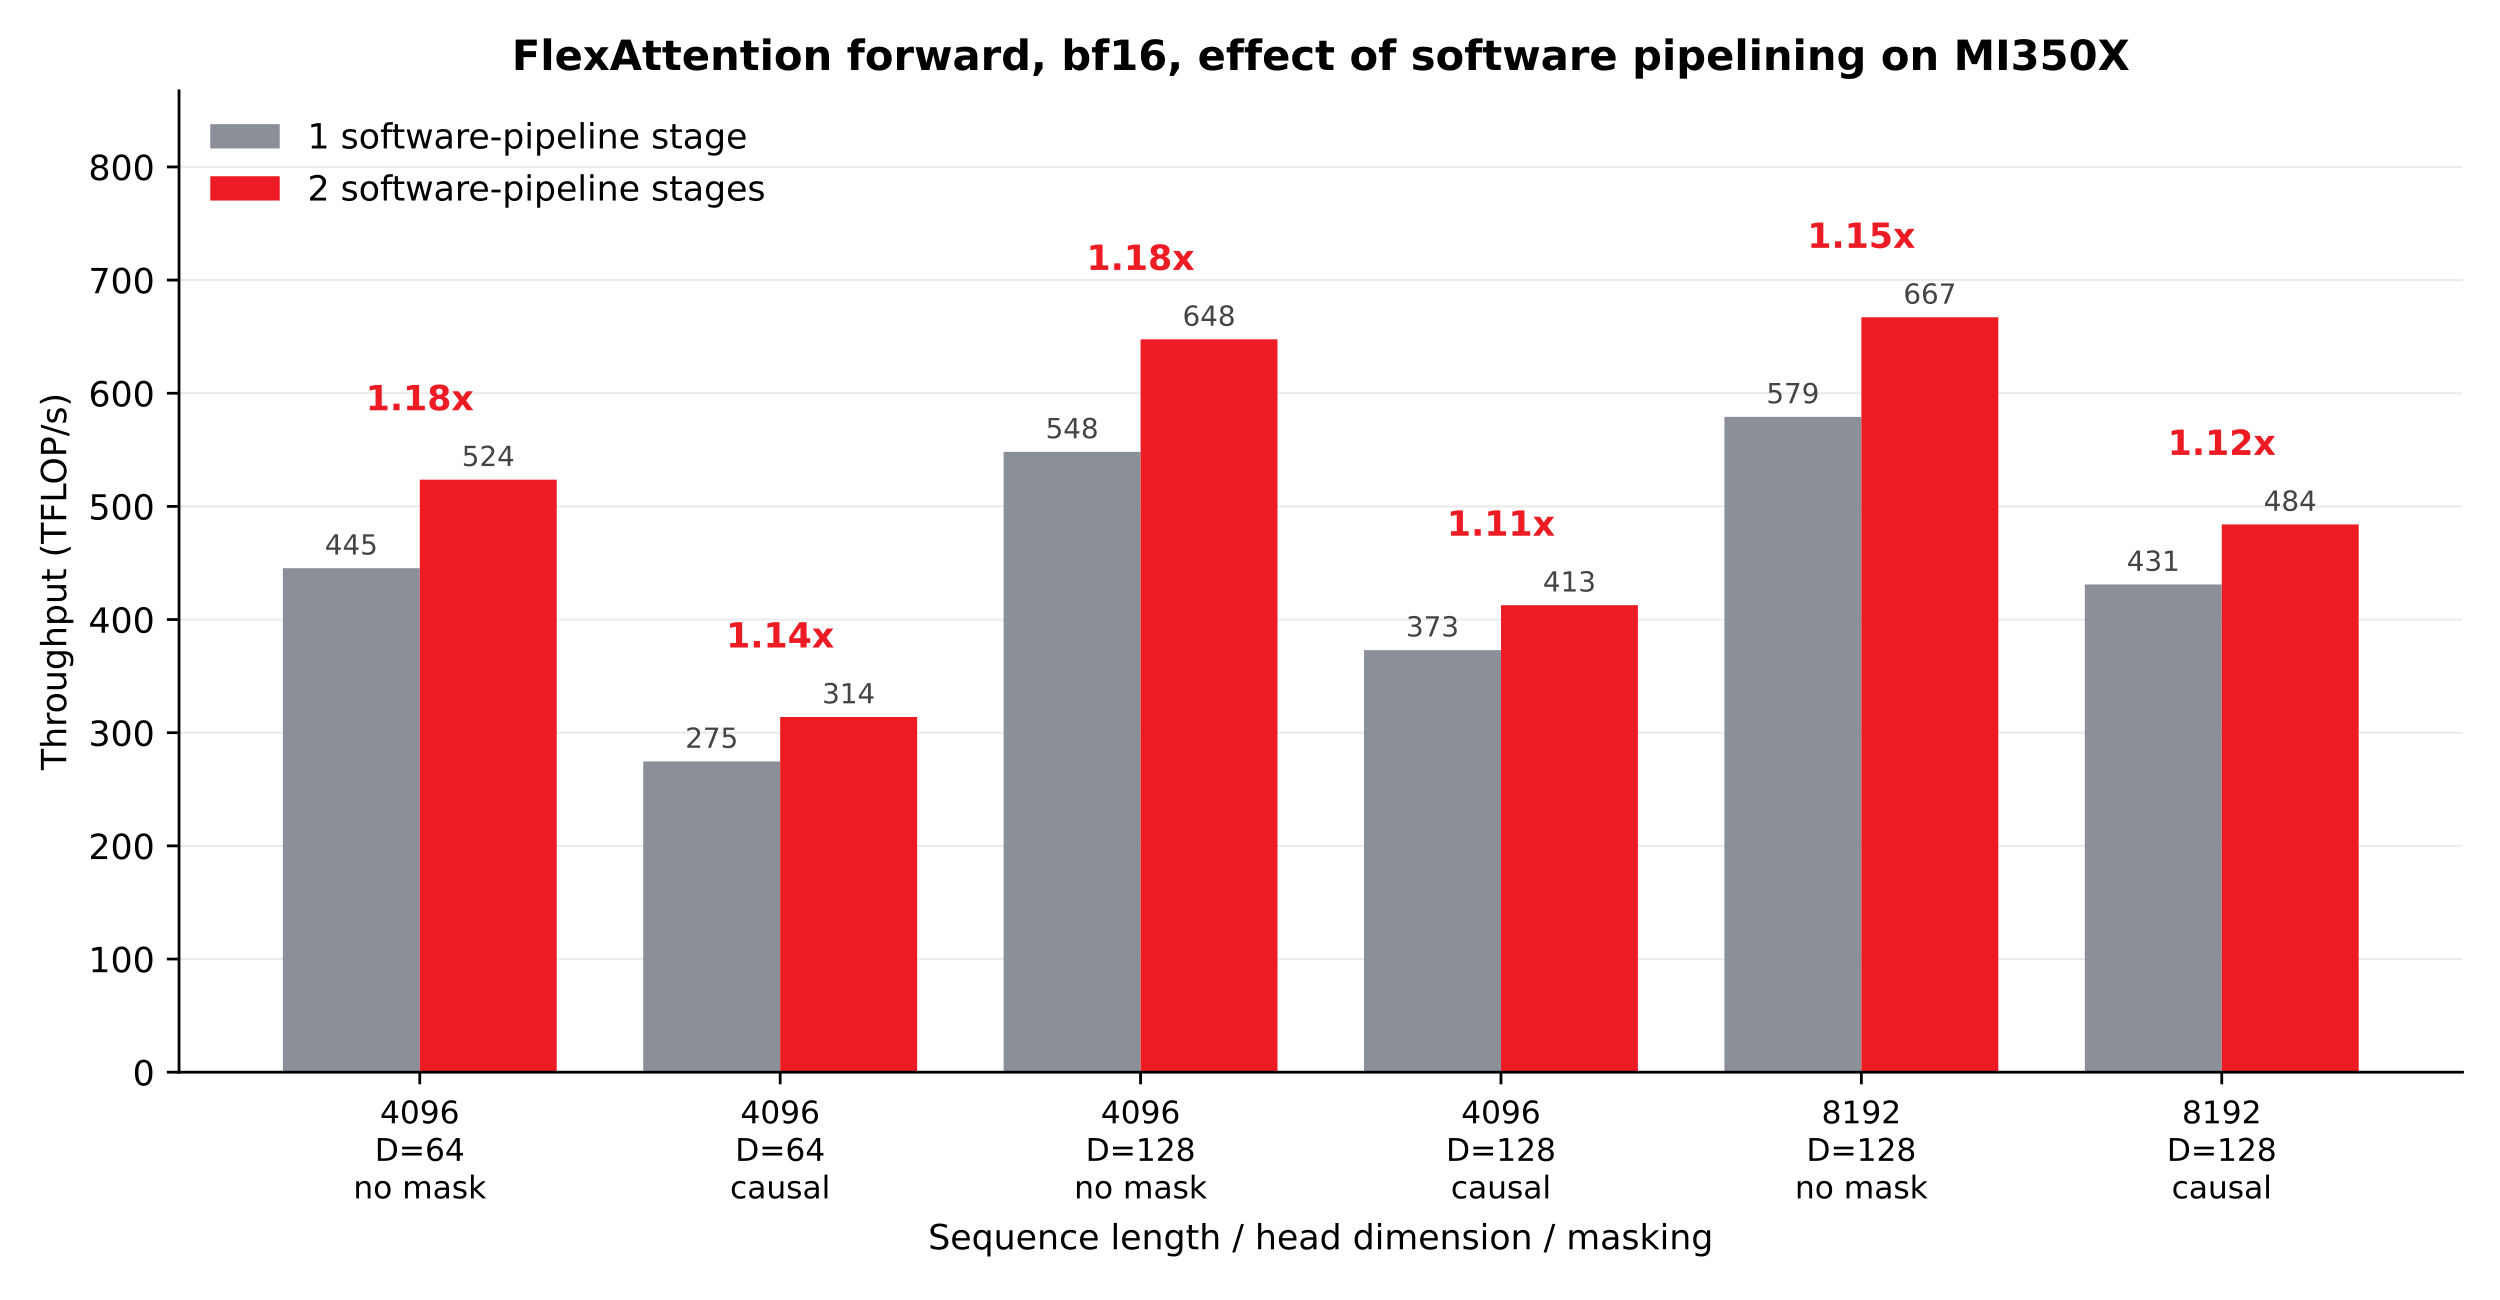
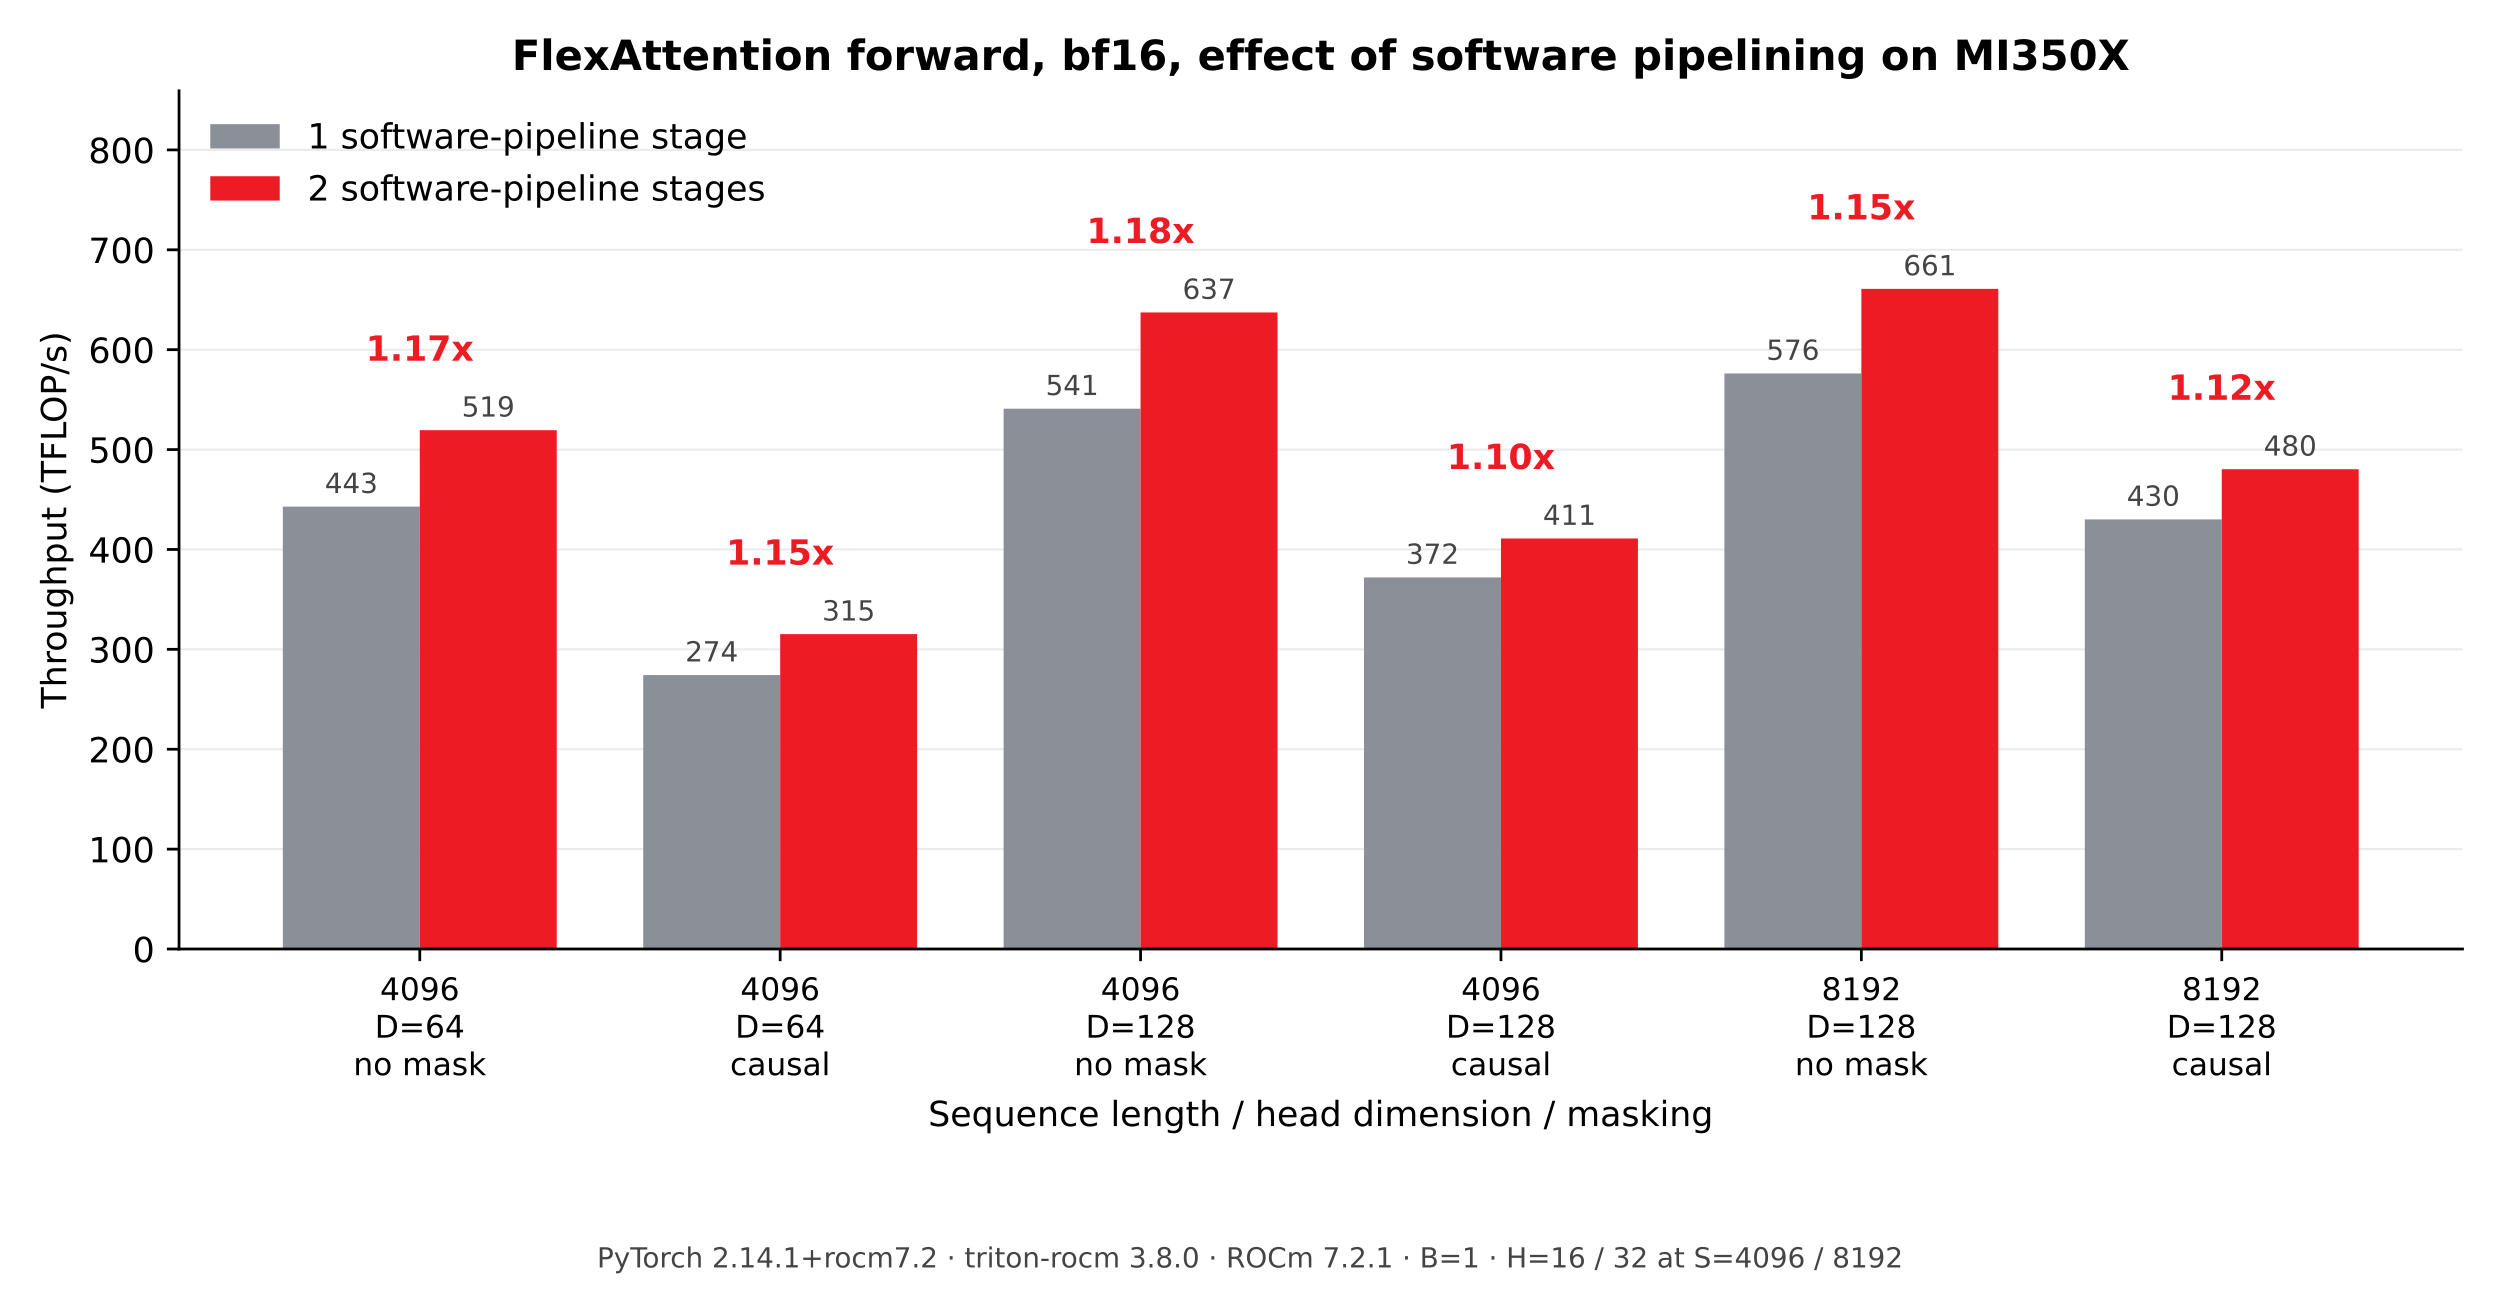
<svg xmlns="http://www.w3.org/2000/svg" xmlns:xlink="http://www.w3.org/1999/xlink" width="720pt" height="374.4pt" viewBox="0 0 720 374.4" version="1.1">
  <defs>
    <style type="text/css">*{stroke-linejoin: round; stroke-linecap: butt}</style>
  </defs>
  <g id="figure_1">
    <g id="patch_1">
      <path d="M 0 374.4  L 720 374.4  L 720 0  L 0 0  z " style="fill: #ffffff" />
    </g>
    <g id="axes_1">
      <g id="patch_2">
-         <path d="M 51.562 308.79  L 709.2 308.79  L 709.2 26.16  L 51.562 26.16  z " style="fill: #ffffff" />
+         <path d="M 51.562 273.312  L 709.2 273.312  L 709.2 26.16  L 51.562 26.16  z " style="fill: #ffffff" />
      </g>
      <g id="matplotlib.axis_1">
        <g id="xtick_1">
          <g id="line2d_1">
            <defs>
-               <path id="mfd0871ed3a" d="M 0 0  L 0 3.5  " style="stroke: #000000; stroke-width: 0.8" />
+               <path id="m8038d7f156" d="M 0 0  L 0 3.5  " style="stroke: #000000; stroke-width: 0.8" />
            </defs>
            <g>
-               <use xlink:href="#mfd0871ed3a" x="120.897" y="308.79" style="stroke: #000000; stroke-width: 0.8" />
+               <use xlink:href="#m8038d7f156" x="120.897" y="273.312" style="stroke: #000000; stroke-width: 0.8" />
            </g>
          </g>
          <g id="text_1">
-             <text style="font-size: 9px; font-family: 'DejaVu Sans', 'Bitstream Vera Sans', 'Computer Modern Sans Serif', 'Lucida Grande', 'Verdana', 'Geneva', 'Lucid', 'Arial', 'Helvetica', 'Avant Garde', sans-serif" transform="translate(109.4441 323.529)">4096</text>
-             <text style="font-size: 9px; font-family: 'DejaVu Sans', 'Bitstream Vera Sans', 'Computer Modern Sans Serif', 'Lucida Grande', 'Verdana', 'Geneva', 'Lucid', 'Arial', 'Helvetica', 'Avant Garde', sans-serif" transform="translate(107.9345 334.3308)">D=64</text>
-             <text style="font-size: 9px; font-family: 'DejaVu Sans', 'Bitstream Vera Sans', 'Computer Modern Sans Serif', 'Lucida Grande', 'Verdana', 'Geneva', 'Lucid', 'Arial', 'Helvetica', 'Avant Garde', sans-serif" transform="translate(101.7702 345.1333)">no mask</text>
+             <text style="font-size: 9px; font-family: 'DejaVu Sans', 'Bitstream Vera Sans', 'Computer Modern Sans Serif', 'Lucida Grande', 'Verdana', 'Geneva', 'Lucid', 'Arial', 'Helvetica', 'Avant Garde', sans-serif" transform="translate(109.4441 288.0508)">4096</text>
+             <text style="font-size: 9px; font-family: 'DejaVu Sans', 'Bitstream Vera Sans', 'Computer Modern Sans Serif', 'Lucida Grande', 'Verdana', 'Geneva', 'Lucid', 'Arial', 'Helvetica', 'Avant Garde', sans-serif" transform="translate(107.9345 298.8525)">D=64</text>
+             <text style="font-size: 9px; font-family: 'DejaVu Sans', 'Bitstream Vera Sans', 'Computer Modern Sans Serif', 'Lucida Grande', 'Verdana', 'Geneva', 'Lucid', 'Arial', 'Helvetica', 'Avant Garde', sans-serif" transform="translate(101.7702 309.655)">no mask</text>
          </g>
        </g>
        <g id="xtick_2">
          <g id="line2d_2">
            <g>
-               <use xlink:href="#mfd0871ed3a" x="224.69" y="308.79" style="stroke: #000000; stroke-width: 0.8" />
+               <use xlink:href="#m8038d7f156" x="224.69" y="273.312" style="stroke: #000000; stroke-width: 0.8" />
            </g>
          </g>
          <g id="text_2">
-             <text style="font-size: 9px; font-family: 'DejaVu Sans', 'Bitstream Vera Sans', 'Computer Modern Sans Serif', 'Lucida Grande', 'Verdana', 'Geneva', 'Lucid', 'Arial', 'Helvetica', 'Avant Garde', sans-serif" transform="translate(213.2379 323.529)">4096</text>
-             <text style="font-size: 9px; font-family: 'DejaVu Sans', 'Bitstream Vera Sans', 'Computer Modern Sans Serif', 'Lucida Grande', 'Verdana', 'Geneva', 'Lucid', 'Arial', 'Helvetica', 'Avant Garde', sans-serif" transform="translate(211.7283 334.3308)">D=64</text>
-             <text style="font-size: 9px; font-family: 'DejaVu Sans', 'Bitstream Vera Sans', 'Computer Modern Sans Serif', 'Lucida Grande', 'Verdana', 'Geneva', 'Lucid', 'Arial', 'Helvetica', 'Avant Garde', sans-serif" transform="translate(210.2546 345.1333)">causal</text>
+             <text style="font-size: 9px; font-family: 'DejaVu Sans', 'Bitstream Vera Sans', 'Computer Modern Sans Serif', 'Lucida Grande', 'Verdana', 'Geneva', 'Lucid', 'Arial', 'Helvetica', 'Avant Garde', sans-serif" transform="translate(213.2379 288.0508)">4096</text>
+             <text style="font-size: 9px; font-family: 'DejaVu Sans', 'Bitstream Vera Sans', 'Computer Modern Sans Serif', 'Lucida Grande', 'Verdana', 'Geneva', 'Lucid', 'Arial', 'Helvetica', 'Avant Garde', sans-serif" transform="translate(211.7283 298.8525)">D=64</text>
+             <text style="font-size: 9px; font-family: 'DejaVu Sans', 'Bitstream Vera Sans', 'Computer Modern Sans Serif', 'Lucida Grande', 'Verdana', 'Geneva', 'Lucid', 'Arial', 'Helvetica', 'Avant Garde', sans-serif" transform="translate(210.2546 309.655)">causal</text>
          </g>
        </g>
        <g id="xtick_3">
          <g id="line2d_3">
            <g>
-               <use xlink:href="#mfd0871ed3a" x="328.484" y="308.79" style="stroke: #000000; stroke-width: 0.8" />
+               <use xlink:href="#m8038d7f156" x="328.484" y="273.312" style="stroke: #000000; stroke-width: 0.8" />
            </g>
          </g>
          <g id="text_3">
-             <text style="font-size: 9px; font-family: 'DejaVu Sans', 'Bitstream Vera Sans', 'Computer Modern Sans Serif', 'Lucida Grande', 'Verdana', 'Geneva', 'Lucid', 'Arial', 'Helvetica', 'Avant Garde', sans-serif" transform="translate(317.0318 323.529)">4096</text>
-             <text style="font-size: 9px; font-family: 'DejaVu Sans', 'Bitstream Vera Sans', 'Computer Modern Sans Serif', 'Lucida Grande', 'Verdana', 'Geneva', 'Lucid', 'Arial', 'Helvetica', 'Avant Garde', sans-serif" transform="translate(312.659 334.3308)">D=128</text>
-             <text style="font-size: 9px; font-family: 'DejaVu Sans', 'Bitstream Vera Sans', 'Computer Modern Sans Serif', 'Lucida Grande', 'Verdana', 'Geneva', 'Lucid', 'Arial', 'Helvetica', 'Avant Garde', sans-serif" transform="translate(309.3579 345.1333)">no mask</text>
+             <text style="font-size: 9px; font-family: 'DejaVu Sans', 'Bitstream Vera Sans', 'Computer Modern Sans Serif', 'Lucida Grande', 'Verdana', 'Geneva', 'Lucid', 'Arial', 'Helvetica', 'Avant Garde', sans-serif" transform="translate(317.0318 288.0508)">4096</text>
+             <text style="font-size: 9px; font-family: 'DejaVu Sans', 'Bitstream Vera Sans', 'Computer Modern Sans Serif', 'Lucida Grande', 'Verdana', 'Geneva', 'Lucid', 'Arial', 'Helvetica', 'Avant Garde', sans-serif" transform="translate(312.659 298.8525)">D=128</text>
+             <text style="font-size: 9px; font-family: 'DejaVu Sans', 'Bitstream Vera Sans', 'Computer Modern Sans Serif', 'Lucida Grande', 'Verdana', 'Geneva', 'Lucid', 'Arial', 'Helvetica', 'Avant Garde', sans-serif" transform="translate(309.3579 309.655)">no mask</text>
          </g>
        </g>
        <g id="xtick_4">
          <g id="line2d_4">
            <g>
-               <use xlink:href="#mfd0871ed3a" x="432.278" y="308.79" style="stroke: #000000; stroke-width: 0.8" />
+               <use xlink:href="#m8038d7f156" x="432.278" y="273.312" style="stroke: #000000; stroke-width: 0.8" />
            </g>
          </g>
          <g id="text_4">
-             <text style="font-size: 9px; font-family: 'DejaVu Sans', 'Bitstream Vera Sans', 'Computer Modern Sans Serif', 'Lucida Grande', 'Verdana', 'Geneva', 'Lucid', 'Arial', 'Helvetica', 'Avant Garde', sans-serif" transform="translate(420.8256 323.529)">4096</text>
-             <text style="font-size: 9px; font-family: 'DejaVu Sans', 'Bitstream Vera Sans', 'Computer Modern Sans Serif', 'Lucida Grande', 'Verdana', 'Geneva', 'Lucid', 'Arial', 'Helvetica', 'Avant Garde', sans-serif" transform="translate(416.4528 334.3308)">D=128</text>
-             <text style="font-size: 9px; font-family: 'DejaVu Sans', 'Bitstream Vera Sans', 'Computer Modern Sans Serif', 'Lucida Grande', 'Verdana', 'Geneva', 'Lucid', 'Arial', 'Helvetica', 'Avant Garde', sans-serif" transform="translate(417.8422 345.1333)">causal</text>
+             <text style="font-size: 9px; font-family: 'DejaVu Sans', 'Bitstream Vera Sans', 'Computer Modern Sans Serif', 'Lucida Grande', 'Verdana', 'Geneva', 'Lucid', 'Arial', 'Helvetica', 'Avant Garde', sans-serif" transform="translate(420.8256 288.0508)">4096</text>
+             <text style="font-size: 9px; font-family: 'DejaVu Sans', 'Bitstream Vera Sans', 'Computer Modern Sans Serif', 'Lucida Grande', 'Verdana', 'Geneva', 'Lucid', 'Arial', 'Helvetica', 'Avant Garde', sans-serif" transform="translate(416.4528 298.8525)">D=128</text>
+             <text style="font-size: 9px; font-family: 'DejaVu Sans', 'Bitstream Vera Sans', 'Computer Modern Sans Serif', 'Lucida Grande', 'Verdana', 'Geneva', 'Lucid', 'Arial', 'Helvetica', 'Avant Garde', sans-serif" transform="translate(417.8422 309.655)">causal</text>
          </g>
        </g>
        <g id="xtick_5">
          <g id="line2d_5">
            <g>
-               <use xlink:href="#mfd0871ed3a" x="536.072" y="308.79" style="stroke: #000000; stroke-width: 0.8" />
+               <use xlink:href="#m8038d7f156" x="536.072" y="273.312" style="stroke: #000000; stroke-width: 0.8" />
            </g>
          </g>
          <g id="text_5">
-             <text style="font-size: 9px; font-family: 'DejaVu Sans', 'Bitstream Vera Sans', 'Computer Modern Sans Serif', 'Lucida Grande', 'Verdana', 'Geneva', 'Lucid', 'Arial', 'Helvetica', 'Avant Garde', sans-serif" transform="translate(524.6194 323.529)">8192</text>
-             <text style="font-size: 9px; font-family: 'DejaVu Sans', 'Bitstream Vera Sans', 'Computer Modern Sans Serif', 'Lucida Grande', 'Verdana', 'Geneva', 'Lucid', 'Arial', 'Helvetica', 'Avant Garde', sans-serif" transform="translate(520.2467 334.3308)">D=128</text>
-             <text style="font-size: 9px; font-family: 'DejaVu Sans', 'Bitstream Vera Sans', 'Computer Modern Sans Serif', 'Lucida Grande', 'Verdana', 'Geneva', 'Lucid', 'Arial', 'Helvetica', 'Avant Garde', sans-serif" transform="translate(516.9455 345.1333)">no mask</text>
+             <text style="font-size: 9px; font-family: 'DejaVu Sans', 'Bitstream Vera Sans', 'Computer Modern Sans Serif', 'Lucida Grande', 'Verdana', 'Geneva', 'Lucid', 'Arial', 'Helvetica', 'Avant Garde', sans-serif" transform="translate(524.6194 288.0508)">8192</text>
+             <text style="font-size: 9px; font-family: 'DejaVu Sans', 'Bitstream Vera Sans', 'Computer Modern Sans Serif', 'Lucida Grande', 'Verdana', 'Geneva', 'Lucid', 'Arial', 'Helvetica', 'Avant Garde', sans-serif" transform="translate(520.2467 298.8525)">D=128</text>
+             <text style="font-size: 9px; font-family: 'DejaVu Sans', 'Bitstream Vera Sans', 'Computer Modern Sans Serif', 'Lucida Grande', 'Verdana', 'Geneva', 'Lucid', 'Arial', 'Helvetica', 'Avant Garde', sans-serif" transform="translate(516.9455 309.655)">no mask</text>
          </g>
        </g>
        <g id="xtick_6">
          <g id="line2d_6">
            <g>
-               <use xlink:href="#mfd0871ed3a" x="639.866" y="308.79" style="stroke: #000000; stroke-width: 0.8" />
+               <use xlink:href="#m8038d7f156" x="639.866" y="273.312" style="stroke: #000000; stroke-width: 0.8" />
            </g>
          </g>
          <g id="text_6">
-             <text style="font-size: 9px; font-family: 'DejaVu Sans', 'Bitstream Vera Sans', 'Computer Modern Sans Serif', 'Lucida Grande', 'Verdana', 'Geneva', 'Lucid', 'Arial', 'Helvetica', 'Avant Garde', sans-serif" transform="translate(628.4132 323.529)">8192</text>
-             <text style="font-size: 9px; font-family: 'DejaVu Sans', 'Bitstream Vera Sans', 'Computer Modern Sans Serif', 'Lucida Grande', 'Verdana', 'Geneva', 'Lucid', 'Arial', 'Helvetica', 'Avant Garde', sans-serif" transform="translate(624.0405 334.3308)">D=128</text>
-             <text style="font-size: 9px; font-family: 'DejaVu Sans', 'Bitstream Vera Sans', 'Computer Modern Sans Serif', 'Lucida Grande', 'Verdana', 'Geneva', 'Lucid', 'Arial', 'Helvetica', 'Avant Garde', sans-serif" transform="translate(625.4299 345.1333)">causal</text>
+             <text style="font-size: 9px; font-family: 'DejaVu Sans', 'Bitstream Vera Sans', 'Computer Modern Sans Serif', 'Lucida Grande', 'Verdana', 'Geneva', 'Lucid', 'Arial', 'Helvetica', 'Avant Garde', sans-serif" transform="translate(628.4132 288.0508)">8192</text>
+             <text style="font-size: 9px; font-family: 'DejaVu Sans', 'Bitstream Vera Sans', 'Computer Modern Sans Serif', 'Lucida Grande', 'Verdana', 'Geneva', 'Lucid', 'Arial', 'Helvetica', 'Avant Garde', sans-serif" transform="translate(624.0405 298.8525)">D=128</text>
+             <text style="font-size: 9px; font-family: 'DejaVu Sans', 'Bitstream Vera Sans', 'Computer Modern Sans Serif', 'Lucida Grande', 'Verdana', 'Geneva', 'Lucid', 'Arial', 'Helvetica', 'Avant Garde', sans-serif" transform="translate(625.4299 309.655)">causal</text>
          </g>
        </g>
        <g id="text_7">
-           <text style="font-size: 10px; font-family: 'DejaVu Sans', 'Bitstream Vera Sans', 'Computer Modern Sans Serif', 'Lucida Grande', 'Verdana', 'Geneva', 'Lucid', 'Arial', 'Helvetica', 'Avant Garde', sans-serif; text-anchor: middle" x="380.381" y="359.795" transform="rotate(-0 380.3812 359.7947)">Sequence length / head dimension / masking</text>
+           <text style="font-size: 10px; font-family: 'DejaVu Sans', 'Bitstream Vera Sans', 'Computer Modern Sans Serif', 'Lucida Grande', 'Verdana', 'Geneva', 'Lucid', 'Arial', 'Helvetica', 'Avant Garde', sans-serif; text-anchor: middle" x="380.381" y="324.316" transform="rotate(-0 380.3812 324.3164)">Sequence length / head dimension / masking</text>
        </g>
      </g>
      <g id="matplotlib.axis_2">
        <g id="ytick_1">
          <g id="line2d_7">
-             <path d="M 51.562 308.79  L 709.2 308.79  " clip-path="url(#p4f12e17801)" style="fill: none; stroke: #b0b0b0; stroke-opacity: 0.25; stroke-width: 0.6; stroke-linecap: square" />
+             <path d="M 51.562 273.312  L 709.2 273.312  " clip-path="url(#p13fa49ce8a)" style="fill: none; stroke: #b0b0b0; stroke-opacity: 0.25; stroke-width: 0.6; stroke-linecap: square" />
          </g>
          <g id="line2d_8">
            <defs>
-               <path id="m36d935ed6a" d="M 0 0  L -3.5 0  " style="stroke: #000000; stroke-width: 0.8" />
+               <path id="me0065cfca0" d="M 0 0  L -3.5 0  " style="stroke: #000000; stroke-width: 0.8" />
            </defs>
            <g>
-               <use xlink:href="#m36d935ed6a" x="51.562" y="308.79" style="stroke: #000000; stroke-width: 0.8" />
+               <use xlink:href="#me0065cfca0" x="51.562" y="273.312" style="stroke: #000000; stroke-width: 0.8" />
            </g>
          </g>
          <g id="text_8">
-             <text style="font-size: 10px; font-family: 'DejaVu Sans', 'Bitstream Vera Sans', 'Computer Modern Sans Serif', 'Lucida Grande', 'Verdana', 'Geneva', 'Lucid', 'Arial', 'Helvetica', 'Avant Garde', sans-serif; text-anchor: end" x="44.562" y="312.589" transform="rotate(-0 44.56234 312.5891)">0</text>
+             <text style="font-size: 10px; font-family: 'DejaVu Sans', 'Bitstream Vera Sans', 'Computer Modern Sans Serif', 'Lucida Grande', 'Verdana', 'Geneva', 'Lucid', 'Arial', 'Helvetica', 'Avant Garde', sans-serif; text-anchor: end" x="44.562" y="277.111" transform="rotate(-0 44.56234 277.1108)">0</text>
          </g>
        </g>
        <g id="ytick_2">
          <g id="line2d_9">
-             <path d="M 51.562 276.2  L 709.2 276.2  " clip-path="url(#p4f12e17801)" style="fill: none; stroke: #b0b0b0; stroke-opacity: 0.25; stroke-width: 0.6; stroke-linecap: square" />
+             <path d="M 51.562 244.545  L 709.2 244.545  " clip-path="url(#p13fa49ce8a)" style="fill: none; stroke: #b0b0b0; stroke-opacity: 0.25; stroke-width: 0.6; stroke-linecap: square" />
          </g>
          <g id="line2d_10">
            <g>
-               <use xlink:href="#m36d935ed6a" x="51.562" y="276.2" style="stroke: #000000; stroke-width: 0.8" />
+               <use xlink:href="#me0065cfca0" x="51.562" y="244.545" style="stroke: #000000; stroke-width: 0.8" />
            </g>
          </g>
          <g id="text_9">
-             <text style="font-size: 10px; font-family: 'DejaVu Sans', 'Bitstream Vera Sans', 'Computer Modern Sans Serif', 'Lucida Grande', 'Verdana', 'Geneva', 'Lucid', 'Arial', 'Helvetica', 'Avant Garde', sans-serif; text-anchor: end" x="44.562" y="279.999" transform="rotate(-0 44.56234 279.9991)">100</text>
+             <text style="font-size: 10px; font-family: 'DejaVu Sans', 'Bitstream Vera Sans', 'Computer Modern Sans Serif', 'Lucida Grande', 'Verdana', 'Geneva', 'Lucid', 'Arial', 'Helvetica', 'Avant Garde', sans-serif; text-anchor: end" x="44.562" y="248.343" transform="rotate(-0 44.56234 248.3435)">100</text>
          </g>
        </g>
        <g id="ytick_3">
          <g id="line2d_11">
-             <path d="M 51.562 243.61  L 709.2 243.61  " clip-path="url(#p4f12e17801)" style="fill: none; stroke: #b0b0b0; stroke-opacity: 0.25; stroke-width: 0.6; stroke-linecap: square" />
+             <path d="M 51.562 215.777  L 709.2 215.777  " clip-path="url(#p13fa49ce8a)" style="fill: none; stroke: #b0b0b0; stroke-opacity: 0.25; stroke-width: 0.6; stroke-linecap: square" />
          </g>
          <g id="line2d_12">
            <g>
-               <use xlink:href="#m36d935ed6a" x="51.562" y="243.61" style="stroke: #000000; stroke-width: 0.8" />
+               <use xlink:href="#me0065cfca0" x="51.562" y="215.777" style="stroke: #000000; stroke-width: 0.8" />
            </g>
          </g>
          <g id="text_10">
-             <text style="font-size: 10px; font-family: 'DejaVu Sans', 'Bitstream Vera Sans', 'Computer Modern Sans Serif', 'Lucida Grande', 'Verdana', 'Geneva', 'Lucid', 'Arial', 'Helvetica', 'Avant Garde', sans-serif; text-anchor: end" x="44.562" y="247.409" transform="rotate(-0 44.56234 247.4091)">200</text>
+             <text style="font-size: 10px; font-family: 'DejaVu Sans', 'Bitstream Vera Sans', 'Computer Modern Sans Serif', 'Lucida Grande', 'Verdana', 'Geneva', 'Lucid', 'Arial', 'Helvetica', 'Avant Garde', sans-serif; text-anchor: end" x="44.562" y="219.576" transform="rotate(-0 44.56234 219.5762)">200</text>
          </g>
        </g>
        <g id="ytick_4">
          <g id="line2d_13">
-             <path d="M 51.562 211.02  L 709.2 211.02  " clip-path="url(#p4f12e17801)" style="fill: none; stroke: #b0b0b0; stroke-opacity: 0.25; stroke-width: 0.6; stroke-linecap: square" />
+             <path d="M 51.562 187.01  L 709.2 187.01  " clip-path="url(#p13fa49ce8a)" style="fill: none; stroke: #b0b0b0; stroke-opacity: 0.25; stroke-width: 0.6; stroke-linecap: square" />
          </g>
          <g id="line2d_14">
            <g>
-               <use xlink:href="#m36d935ed6a" x="51.562" y="211.02" style="stroke: #000000; stroke-width: 0.8" />
+               <use xlink:href="#me0065cfca0" x="51.562" y="187.01" style="stroke: #000000; stroke-width: 0.8" />
            </g>
          </g>
          <g id="text_11">
-             <text style="font-size: 10px; font-family: 'DejaVu Sans', 'Bitstream Vera Sans', 'Computer Modern Sans Serif', 'Lucida Grande', 'Verdana', 'Geneva', 'Lucid', 'Arial', 'Helvetica', 'Avant Garde', sans-serif; text-anchor: end" x="44.562" y="214.819" transform="rotate(-0 44.56234 214.8191)">300</text>
+             <text style="font-size: 10px; font-family: 'DejaVu Sans', 'Bitstream Vera Sans', 'Computer Modern Sans Serif', 'Lucida Grande', 'Verdana', 'Geneva', 'Lucid', 'Arial', 'Helvetica', 'Avant Garde', sans-serif; text-anchor: end" x="44.562" y="190.809" transform="rotate(-0 44.56234 190.8088)">300</text>
          </g>
        </g>
        <g id="ytick_5">
          <g id="line2d_15">
-             <path d="M 51.562 178.43  L 709.2 178.43  " clip-path="url(#p4f12e17801)" style="fill: none; stroke: #b0b0b0; stroke-opacity: 0.25; stroke-width: 0.6; stroke-linecap: square" />
+             <path d="M 51.562 158.243  L 709.2 158.243  " clip-path="url(#p13fa49ce8a)" style="fill: none; stroke: #b0b0b0; stroke-opacity: 0.25; stroke-width: 0.6; stroke-linecap: square" />
          </g>
          <g id="line2d_16">
            <g>
-               <use xlink:href="#m36d935ed6a" x="51.562" y="178.43" style="stroke: #000000; stroke-width: 0.8" />
+               <use xlink:href="#me0065cfca0" x="51.562" y="158.243" style="stroke: #000000; stroke-width: 0.8" />
            </g>
          </g>
          <g id="text_12">
-             <text style="font-size: 10px; font-family: 'DejaVu Sans', 'Bitstream Vera Sans', 'Computer Modern Sans Serif', 'Lucida Grande', 'Verdana', 'Geneva', 'Lucid', 'Arial', 'Helvetica', 'Avant Garde', sans-serif; text-anchor: end" x="44.562" y="182.229" transform="rotate(-0 44.56234 182.2291)">400</text>
+             <text style="font-size: 10px; font-family: 'DejaVu Sans', 'Bitstream Vera Sans', 'Computer Modern Sans Serif', 'Lucida Grande', 'Verdana', 'Geneva', 'Lucid', 'Arial', 'Helvetica', 'Avant Garde', sans-serif; text-anchor: end" x="44.562" y="162.041" transform="rotate(-0 44.56234 162.0415)">400</text>
          </g>
        </g>
        <g id="ytick_6">
          <g id="line2d_17">
-             <path d="M 51.562 145.84  L 709.2 145.84  " clip-path="url(#p4f12e17801)" style="fill: none; stroke: #b0b0b0; stroke-opacity: 0.25; stroke-width: 0.6; stroke-linecap: square" />
+             <path d="M 51.562 129.475  L 709.2 129.475  " clip-path="url(#p13fa49ce8a)" style="fill: none; stroke: #b0b0b0; stroke-opacity: 0.25; stroke-width: 0.6; stroke-linecap: square" />
          </g>
          <g id="line2d_18">
            <g>
-               <use xlink:href="#m36d935ed6a" x="51.562" y="145.84" style="stroke: #000000; stroke-width: 0.8" />
+               <use xlink:href="#me0065cfca0" x="51.562" y="129.475" style="stroke: #000000; stroke-width: 0.8" />
            </g>
          </g>
          <g id="text_13">
-             <text style="font-size: 10px; font-family: 'DejaVu Sans', 'Bitstream Vera Sans', 'Computer Modern Sans Serif', 'Lucida Grande', 'Verdana', 'Geneva', 'Lucid', 'Arial', 'Helvetica', 'Avant Garde', sans-serif; text-anchor: end" x="44.562" y="149.639" transform="rotate(-0 44.56234 149.6391)">500</text>
+             <text style="font-size: 10px; font-family: 'DejaVu Sans', 'Bitstream Vera Sans', 'Computer Modern Sans Serif', 'Lucida Grande', 'Verdana', 'Geneva', 'Lucid', 'Arial', 'Helvetica', 'Avant Garde', sans-serif; text-anchor: end" x="44.562" y="133.274" transform="rotate(-0 44.56234 133.2742)">500</text>
          </g>
        </g>
        <g id="ytick_7">
          <g id="line2d_19">
-             <path d="M 51.562 113.25  L 709.2 113.25  " clip-path="url(#p4f12e17801)" style="fill: none; stroke: #b0b0b0; stroke-opacity: 0.25; stroke-width: 0.6; stroke-linecap: square" />
+             <path d="M 51.562 100.708  L 709.2 100.708  " clip-path="url(#p13fa49ce8a)" style="fill: none; stroke: #b0b0b0; stroke-opacity: 0.25; stroke-width: 0.6; stroke-linecap: square" />
          </g>
          <g id="line2d_20">
            <g>
-               <use xlink:href="#m36d935ed6a" x="51.562" y="113.25" style="stroke: #000000; stroke-width: 0.8" />
+               <use xlink:href="#me0065cfca0" x="51.562" y="100.708" style="stroke: #000000; stroke-width: 0.8" />
            </g>
          </g>
          <g id="text_14">
-             <text style="font-size: 10px; font-family: 'DejaVu Sans', 'Bitstream Vera Sans', 'Computer Modern Sans Serif', 'Lucida Grande', 'Verdana', 'Geneva', 'Lucid', 'Arial', 'Helvetica', 'Avant Garde', sans-serif; text-anchor: end" x="44.562" y="117.049" transform="rotate(-0 44.56234 117.0491)">600</text>
+             <text style="font-size: 10px; font-family: 'DejaVu Sans', 'Bitstream Vera Sans', 'Computer Modern Sans Serif', 'Lucida Grande', 'Verdana', 'Geneva', 'Lucid', 'Arial', 'Helvetica', 'Avant Garde', sans-serif; text-anchor: end" x="44.562" y="104.507" transform="rotate(-0 44.56234 104.5068)">600</text>
          </g>
        </g>
        <g id="ytick_8">
          <g id="line2d_21">
-             <path d="M 51.562 80.66  L 709.2 80.66  " clip-path="url(#p4f12e17801)" style="fill: none; stroke: #b0b0b0; stroke-opacity: 0.25; stroke-width: 0.6; stroke-linecap: square" />
+             <path d="M 51.562 71.941  L 709.2 71.941  " clip-path="url(#p13fa49ce8a)" style="fill: none; stroke: #b0b0b0; stroke-opacity: 0.25; stroke-width: 0.6; stroke-linecap: square" />
          </g>
          <g id="line2d_22">
            <g>
-               <use xlink:href="#m36d935ed6a" x="51.562" y="80.66" style="stroke: #000000; stroke-width: 0.8" />
+               <use xlink:href="#me0065cfca0" x="51.562" y="71.941" style="stroke: #000000; stroke-width: 0.8" />
            </g>
          </g>
          <g id="text_15">
-             <text style="font-size: 10px; font-family: 'DejaVu Sans', 'Bitstream Vera Sans', 'Computer Modern Sans Serif', 'Lucida Grande', 'Verdana', 'Geneva', 'Lucid', 'Arial', 'Helvetica', 'Avant Garde', sans-serif; text-anchor: end" x="44.562" y="84.459" transform="rotate(-0 44.56234 84.45909)">700</text>
+             <text style="font-size: 10px; font-family: 'DejaVu Sans', 'Bitstream Vera Sans', 'Computer Modern Sans Serif', 'Lucida Grande', 'Verdana', 'Geneva', 'Lucid', 'Arial', 'Helvetica', 'Avant Garde', sans-serif; text-anchor: end" x="44.562" y="75.739" transform="rotate(-0 44.56234 75.73949)">700</text>
          </g>
        </g>
        <g id="ytick_9">
          <g id="line2d_23">
-             <path d="M 51.562 48.07  L 709.2 48.07  " clip-path="url(#p4f12e17801)" style="fill: none; stroke: #b0b0b0; stroke-opacity: 0.25; stroke-width: 0.6; stroke-linecap: square" />
+             <path d="M 51.562 43.173  L 709.2 43.173  " clip-path="url(#p13fa49ce8a)" style="fill: none; stroke: #b0b0b0; stroke-opacity: 0.25; stroke-width: 0.6; stroke-linecap: square" />
          </g>
          <g id="line2d_24">
            <g>
-               <use xlink:href="#m36d935ed6a" x="51.562" y="48.07" style="stroke: #000000; stroke-width: 0.8" />
+               <use xlink:href="#me0065cfca0" x="51.562" y="43.173" style="stroke: #000000; stroke-width: 0.8" />
            </g>
          </g>
          <g id="text_16">
-             <text style="font-size: 10px; font-family: 'DejaVu Sans', 'Bitstream Vera Sans', 'Computer Modern Sans Serif', 'Lucida Grande', 'Verdana', 'Geneva', 'Lucid', 'Arial', 'Helvetica', 'Avant Garde', sans-serif; text-anchor: end" x="44.562" y="51.869" transform="rotate(-0 44.56234 51.86909)">800</text>
+             <text style="font-size: 10px; font-family: 'DejaVu Sans', 'Bitstream Vera Sans', 'Computer Modern Sans Serif', 'Lucida Grande', 'Verdana', 'Geneva', 'Lucid', 'Arial', 'Helvetica', 'Avant Garde', sans-serif; text-anchor: end" x="44.562" y="46.972" transform="rotate(-0 44.56234 46.97215)">800</text>
          </g>
        </g>
        <g id="text_17">
-           <text style="font-size: 10px; font-family: 'DejaVu Sans', 'Bitstream Vera Sans', 'Computer Modern Sans Serif', 'Lucida Grande', 'Verdana', 'Geneva', 'Lucid', 'Arial', 'Helvetica', 'Avant Garde', sans-serif; text-anchor: middle" x="19.073" y="167.475" transform="rotate(-90 19.0725 167.4751)">Throughput (TFLOP/s)</text>
+           <text style="font-size: 10px; font-family: 'DejaVu Sans', 'Bitstream Vera Sans', 'Computer Modern Sans Serif', 'Lucida Grande', 'Verdana', 'Geneva', 'Lucid', 'Arial', 'Helvetica', 'Avant Garde', sans-serif; text-anchor: middle" x="19.073" y="149.736" transform="rotate(-90 19.0725 149.736)">Throughput (TFLOP/s)</text>
        </g>
      </g>
      <g id="patch_3">
-         <path d="M 81.455 308.79  L 120.897 308.79  L 120.897 163.634  L 81.455 163.634  z " clip-path="url(#p4f12e17801)" style="fill: #8a8f98" />
+         <path d="M 81.455 273.312  L 120.897 273.312  L 120.897 145.907  L 81.455 145.907  z " clip-path="url(#p13fa49ce8a)" style="fill: #8a8f98" />
      </g>
      <g id="patch_4">
-         <path d="M 185.249 308.79  L 224.69 308.79  L 224.69 219.298  L 185.249 219.298  z " clip-path="url(#p4f12e17801)" style="fill: #8a8f98" />
+         <path d="M 185.249 273.312  L 224.69 273.312  L 224.69 194.422  L 185.249 194.422  z " clip-path="url(#p13fa49ce8a)" style="fill: #8a8f98" />
      </g>
      <g id="patch_5">
-         <path d="M 289.043 308.79  L 328.484 308.79  L 328.484 130.132  L 289.043 130.132  z " clip-path="url(#p4f12e17801)" style="fill: #8a8f98" />
+         <path d="M 289.043 273.312  L 328.484 273.312  L 328.484 117.706  L 289.043 117.706  z " clip-path="url(#p13fa49ce8a)" style="fill: #8a8f98" />
      </g>
      <g id="patch_6">
-         <path d="M 392.836 308.79  L 432.278 308.79  L 432.278 187.23  L 392.836 187.23  z " clip-path="url(#p4f12e17801)" style="fill: #8a8f98" />
+         <path d="M 392.836 273.312  L 432.278 273.312  L 432.278 166.304  L 392.836 166.304  z " clip-path="url(#p13fa49ce8a)" style="fill: #8a8f98" />
      </g>
      <g id="patch_7">
-         <path d="M 496.63 308.79  L 536.072 308.79  L 536.072 120.062  L 496.63 120.062  z " clip-path="url(#p4f12e17801)" style="fill: #8a8f98" />
+         <path d="M 496.63 273.312  L 536.072 273.312  L 536.072 107.559  L 496.63 107.559  z " clip-path="url(#p13fa49ce8a)" style="fill: #8a8f98" />
      </g>
      <g id="patch_8">
-         <path d="M 600.424 308.79  L 639.866 308.79  L 639.866 168.327  L 600.424 168.327  z " clip-path="url(#p4f12e17801)" style="fill: #8a8f98" />
+         <path d="M 600.424 273.312  L 639.866 273.312  L 639.866 149.586  L 600.424 149.586  z " clip-path="url(#p13fa49ce8a)" style="fill: #8a8f98" />
      </g>
      <g id="patch_9">
-         <path d="M 120.897 308.79  L 160.338 308.79  L 160.338 138.149  L 120.897 138.149  z " clip-path="url(#p4f12e17801)" style="fill: #ed1c24" />
+         <path d="M 120.897 273.312  L 160.338 273.312  L 160.338 123.893  L 120.897 123.893  z " clip-path="url(#p13fa49ce8a)" style="fill: #ed1c24" />
      </g>
      <g id="patch_10">
-         <path d="M 224.69 308.79  L 264.132 308.79  L 264.132 206.49  L 224.69 206.49  z " clip-path="url(#p4f12e17801)" style="fill: #ed1c24" />
+         <path d="M 224.69 273.312  L 264.132 273.312  L 264.132 182.627  L 224.69 182.627  z " clip-path="url(#p13fa49ce8a)" style="fill: #ed1c24" />
      </g>
      <g id="patch_11">
-         <path d="M 328.484 308.79  L 367.926 308.79  L 367.926 97.737  L 328.484 97.737  z " clip-path="url(#p4f12e17801)" style="fill: #ed1c24" />
+         <path d="M 328.484 273.312  L 367.926 273.312  L 367.926 89.985  L 328.484 89.985  z " clip-path="url(#p13fa49ce8a)" style="fill: #ed1c24" />
      </g>
      <g id="patch_12">
-         <path d="M 432.278 308.79  L 471.72 308.79  L 471.72 174.291  L 432.278 174.291  z " clip-path="url(#p4f12e17801)" style="fill: #ed1c24" />
+         <path d="M 432.278 273.312  L 471.72 273.312  L 471.72 155.081  L 432.278 155.081  z " clip-path="url(#p13fa49ce8a)" style="fill: #ed1c24" />
      </g>
      <g id="patch_13">
-         <path d="M 536.072 308.79  L 575.514 308.79  L 575.514 91.382  L 536.072 91.382  z " clip-path="url(#p4f12e17801)" style="fill: #ed1c24" />
+         <path d="M 536.072 273.312  L 575.514 273.312  L 575.514 83.195  L 536.072 83.195  z " clip-path="url(#p13fa49ce8a)" style="fill: #ed1c24" />
      </g>
      <g id="patch_14">
-         <path d="M 639.866 308.79  L 679.307 308.79  L 679.307 151.022  L 639.866 151.022  z " clip-path="url(#p4f12e17801)" style="fill: #ed1c24" />
+         <path d="M 639.866 273.312  L 679.307 273.312  L 679.307 135.142  L 639.866 135.142  z " clip-path="url(#p13fa49ce8a)" style="fill: #ed1c24" />
      </g>
      <g id="patch_15">
-         <path d="M 51.562 308.79  L 51.562 26.16  " style="fill: none; stroke: #000000; stroke-width: 0.8; stroke-linejoin: miter; stroke-linecap: square" />
+         <path d="M 51.562 273.312  L 51.562 26.16  " style="fill: none; stroke: #000000; stroke-width: 0.8; stroke-linejoin: miter; stroke-linecap: square" />
      </g>
      <g id="patch_16">
-         <path d="M 51.562 308.79  L 709.2 308.79  " style="fill: none; stroke: #000000; stroke-width: 0.8; stroke-linejoin: miter; stroke-linecap: square" />
+         <path d="M 51.562 273.312  L 709.2 273.312  " style="fill: none; stroke: #000000; stroke-width: 0.8; stroke-linejoin: miter; stroke-linecap: square" />
      </g>
      <g id="text_18">
-         <text style="font-size: 8px; font-family: 'DejaVu Sans', 'Bitstream Vera Sans', 'Computer Modern Sans Serif', 'Lucida Grande', 'Verdana', 'Geneva', 'Lucid', 'Arial', 'Helvetica', 'Avant Garde', sans-serif; text-anchor: middle; fill: #444444" x="101.176" y="159.713" transform="rotate(-0 101.1758 159.7125)">445</text>
+         <text style="font-size: 8px; font-family: 'DejaVu Sans', 'Bitstream Vera Sans', 'Computer Modern Sans Serif', 'Lucida Grande', 'Verdana', 'Geneva', 'Lucid', 'Arial', 'Helvetica', 'Avant Garde', sans-serif; text-anchor: middle; fill: #444444" x="101.176" y="141.985" transform="rotate(-0 101.1758 141.9854)">443</text>
      </g>
      <g id="text_19">
-         <text style="font-size: 8px; font-family: 'DejaVu Sans', 'Bitstream Vera Sans', 'Computer Modern Sans Serif', 'Lucida Grande', 'Verdana', 'Geneva', 'Lucid', 'Arial', 'Helvetica', 'Avant Garde', sans-serif; text-anchor: middle; fill: #444444" x="204.97" y="215.376" transform="rotate(-0 204.9696 215.3763)">275</text>
+         <text style="font-size: 8px; font-family: 'DejaVu Sans', 'Bitstream Vera Sans', 'Computer Modern Sans Serif', 'Lucida Grande', 'Verdana', 'Geneva', 'Lucid', 'Arial', 'Helvetica', 'Avant Garde', sans-serif; text-anchor: middle; fill: #444444" x="204.97" y="190.5" transform="rotate(-0 204.9696 190.5003)">274</text>
      </g>
      <g id="text_20">
-         <text style="font-size: 8px; font-family: 'DejaVu Sans', 'Bitstream Vera Sans', 'Computer Modern Sans Serif', 'Lucida Grande', 'Verdana', 'Geneva', 'Lucid', 'Arial', 'Helvetica', 'Avant Garde', sans-serif; text-anchor: middle; fill: #444444" x="308.763" y="126.21" transform="rotate(-0 308.7634 126.21)">548</text>
+         <text style="font-size: 8px; font-family: 'DejaVu Sans', 'Bitstream Vera Sans', 'Computer Modern Sans Serif', 'Lucida Grande', 'Verdana', 'Geneva', 'Lucid', 'Arial', 'Helvetica', 'Avant Garde', sans-serif; text-anchor: middle; fill: #444444" x="308.763" y="113.785" transform="rotate(-0 308.7634 113.7845)">541</text>
      </g>
      <g id="text_21">
-         <text style="font-size: 8px; font-family: 'DejaVu Sans', 'Bitstream Vera Sans', 'Computer Modern Sans Serif', 'Lucida Grande', 'Verdana', 'Geneva', 'Lucid', 'Arial', 'Helvetica', 'Avant Garde', sans-serif; text-anchor: middle; fill: #444444" x="412.557" y="183.308" transform="rotate(-0 412.5573 183.3077)">373</text>
+         <text style="font-size: 8px; font-family: 'DejaVu Sans', 'Bitstream Vera Sans', 'Computer Modern Sans Serif', 'Lucida Grande', 'Verdana', 'Geneva', 'Lucid', 'Arial', 'Helvetica', 'Avant Garde', sans-serif; text-anchor: middle; fill: #444444" x="412.557" y="162.382" transform="rotate(-0 412.5573 162.3818)">372</text>
      </g>
      <g id="text_22">
-         <text style="font-size: 8px; font-family: 'DejaVu Sans', 'Bitstream Vera Sans', 'Computer Modern Sans Serif', 'Lucida Grande', 'Verdana', 'Geneva', 'Lucid', 'Arial', 'Helvetica', 'Avant Garde', sans-serif; text-anchor: middle; fill: #444444" x="516.351" y="116.14" transform="rotate(-0 516.3511 116.1397)">579</text>
+         <text style="font-size: 8px; font-family: 'DejaVu Sans', 'Bitstream Vera Sans', 'Computer Modern Sans Serif', 'Lucida Grande', 'Verdana', 'Geneva', 'Lucid', 'Arial', 'Helvetica', 'Avant Garde', sans-serif; text-anchor: middle; fill: #444444" x="516.351" y="103.637" transform="rotate(-0 516.3511 103.6372)">576</text>
      </g>
      <g id="text_23">
-         <text style="font-size: 8px; font-family: 'DejaVu Sans', 'Bitstream Vera Sans', 'Computer Modern Sans Serif', 'Lucida Grande', 'Verdana', 'Geneva', 'Lucid', 'Arial', 'Helvetica', 'Avant Garde', sans-serif; text-anchor: middle; fill: #444444" x="620.145" y="164.405" transform="rotate(-0 620.1449 164.4055)">431</text>
+         <text style="font-size: 8px; font-family: 'DejaVu Sans', 'Bitstream Vera Sans', 'Computer Modern Sans Serif', 'Lucida Grande', 'Verdana', 'Geneva', 'Lucid', 'Arial', 'Helvetica', 'Avant Garde', sans-serif; text-anchor: middle; fill: #444444" x="620.145" y="145.664" transform="rotate(-0 620.1449 145.6639)">430</text>
      </g>
      <g id="text_24">
-         <text style="font-size: 8px; font-family: 'DejaVu Sans', 'Bitstream Vera Sans', 'Computer Modern Sans Serif', 'Lucida Grande', 'Verdana', 'Geneva', 'Lucid', 'Arial', 'Helvetica', 'Avant Garde', sans-serif; text-anchor: middle; fill: #444444" x="140.617" y="134.227" transform="rotate(-0 140.6174 134.2271)">524</text>
+         <text style="font-size: 8px; font-family: 'DejaVu Sans', 'Bitstream Vera Sans', 'Computer Modern Sans Serif', 'Lucida Grande', 'Verdana', 'Geneva', 'Lucid', 'Arial', 'Helvetica', 'Avant Garde', sans-serif; text-anchor: middle; fill: #444444" x="140.617" y="119.971" transform="rotate(-0 140.6174 119.9709)">519</text>
      </g>
      <g id="text_25">
-         <text style="font-size: 8px; font-family: 'DejaVu Sans', 'Bitstream Vera Sans', 'Computer Modern Sans Serif', 'Lucida Grande', 'Verdana', 'Geneva', 'Lucid', 'Arial', 'Helvetica', 'Avant Garde', sans-serif; text-anchor: middle; fill: #444444" x="244.411" y="202.568" transform="rotate(-0 244.4113 202.5684)">314</text>
+         <text style="font-size: 8px; font-family: 'DejaVu Sans', 'Bitstream Vera Sans', 'Computer Modern Sans Serif', 'Lucida Grande', 'Verdana', 'Geneva', 'Lucid', 'Arial', 'Helvetica', 'Avant Garde', sans-serif; text-anchor: middle; fill: #444444" x="244.411" y="178.706" transform="rotate(-0 244.4113 178.7056)">315</text>
      </g>
      <g id="text_26">
-         <text style="font-size: 8px; font-family: 'DejaVu Sans', 'Bitstream Vera Sans', 'Computer Modern Sans Serif', 'Lucida Grande', 'Verdana', 'Geneva', 'Lucid', 'Arial', 'Helvetica', 'Avant Garde', sans-serif; text-anchor: middle; fill: #444444" x="348.205" y="93.816" transform="rotate(-0 348.2051 93.81555)">648</text>
+         <text style="font-size: 8px; font-family: 'DejaVu Sans', 'Bitstream Vera Sans', 'Computer Modern Sans Serif', 'Lucida Grande', 'Verdana', 'Geneva', 'Lucid', 'Arial', 'Helvetica', 'Avant Garde', sans-serif; text-anchor: middle; fill: #444444" x="348.205" y="86.063" transform="rotate(-0 348.2051 86.06341)">637</text>
      </g>
      <g id="text_27">
-         <text style="font-size: 8px; font-family: 'DejaVu Sans', 'Bitstream Vera Sans', 'Computer Modern Sans Serif', 'Lucida Grande', 'Verdana', 'Geneva', 'Lucid', 'Arial', 'Helvetica', 'Avant Garde', sans-serif; text-anchor: middle; fill: #444444" x="451.999" y="170.369" transform="rotate(-0 451.9989 170.3695)">413</text>
+         <text style="font-size: 8px; font-family: 'DejaVu Sans', 'Bitstream Vera Sans', 'Computer Modern Sans Serif', 'Lucida Grande', 'Verdana', 'Geneva', 'Lucid', 'Arial', 'Helvetica', 'Avant Garde', sans-serif; text-anchor: middle; fill: #444444" x="451.999" y="151.159" transform="rotate(-0 451.9989 151.1589)">411</text>
      </g>
      <g id="text_28">
-         <text style="font-size: 8px; font-family: 'DejaVu Sans', 'Bitstream Vera Sans', 'Computer Modern Sans Serif', 'Lucida Grande', 'Verdana', 'Geneva', 'Lucid', 'Arial', 'Helvetica', 'Avant Garde', sans-serif; text-anchor: middle; fill: #444444" x="555.793" y="87.46" transform="rotate(-0 555.7927 87.4605)">667</text>
+         <text style="font-size: 8px; font-family: 'DejaVu Sans', 'Bitstream Vera Sans', 'Computer Modern Sans Serif', 'Lucida Grande', 'Verdana', 'Geneva', 'Lucid', 'Arial', 'Helvetica', 'Avant Garde', sans-serif; text-anchor: middle; fill: #444444" x="555.793" y="79.273" transform="rotate(-0 555.7927 79.2732)">661</text>
      </g>
      <g id="text_29">
-         <text style="font-size: 8px; font-family: 'DejaVu Sans', 'Bitstream Vera Sans', 'Computer Modern Sans Serif', 'Lucida Grande', 'Verdana', 'Geneva', 'Lucid', 'Arial', 'Helvetica', 'Avant Garde', sans-serif; text-anchor: middle; fill: #444444" x="659.587" y="147.1" transform="rotate(-0 659.5866 147.1002)">484</text>
+         <text style="font-size: 8px; font-family: 'DejaVu Sans', 'Bitstream Vera Sans', 'Computer Modern Sans Serif', 'Lucida Grande', 'Verdana', 'Geneva', 'Lucid', 'Arial', 'Helvetica', 'Avant Garde', sans-serif; text-anchor: middle; fill: #444444" x="659.587" y="131.22" transform="rotate(-0 659.5866 131.2198)">480</text>
      </g>
      <g id="text_30">
-         <text style="font-weight: 700; font-size: 10px; font-family: 'DejaVu Sans', 'Bitstream Vera Sans', 'Computer Modern Sans Serif', 'Lucida Grande', 'Verdana', 'Geneva', 'Lucid', 'Arial', 'Helvetica', 'Avant Garde', sans-serif; text-anchor: middle; fill: #ed1c24" x="120.897" y="118.149" transform="rotate(-0 120.8966 118.149)">1.18x</text>
+         <text style="font-weight: 700; font-size: 10px; font-family: 'DejaVu Sans', 'Bitstream Vera Sans', 'Computer Modern Sans Serif', 'Lucida Grande', 'Verdana', 'Geneva', 'Lucid', 'Arial', 'Helvetica', 'Avant Garde', sans-serif; text-anchor: middle; fill: #ed1c24" x="120.897" y="103.893" transform="rotate(-0 120.8966 103.8928)">1.17x</text>
      </g>
      <g id="text_31">
-         <text style="font-weight: 700; font-size: 10px; font-family: 'DejaVu Sans', 'Bitstream Vera Sans', 'Computer Modern Sans Serif', 'Lucida Grande', 'Verdana', 'Geneva', 'Lucid', 'Arial', 'Helvetica', 'Avant Garde', sans-serif; text-anchor: middle; fill: #ed1c24" x="224.69" y="186.49" transform="rotate(-0 224.6904 186.4903)">1.14x</text>
+         <text style="font-weight: 700; font-size: 10px; font-family: 'DejaVu Sans', 'Bitstream Vera Sans', 'Computer Modern Sans Serif', 'Lucida Grande', 'Verdana', 'Geneva', 'Lucid', 'Arial', 'Helvetica', 'Avant Garde', sans-serif; text-anchor: middle; fill: #ed1c24" x="224.69" y="162.627" transform="rotate(-0 224.6904 162.6274)">1.15x</text>
      </g>
      <g id="text_32">
-         <text style="font-weight: 700; font-size: 10px; font-family: 'DejaVu Sans', 'Bitstream Vera Sans', 'Computer Modern Sans Serif', 'Lucida Grande', 'Verdana', 'Geneva', 'Lucid', 'Arial', 'Helvetica', 'Avant Garde', sans-serif; text-anchor: middle; fill: #ed1c24" x="328.484" y="77.737" transform="rotate(-0 328.4843 77.73742)">1.18x</text>
+         <text style="font-weight: 700; font-size: 10px; font-family: 'DejaVu Sans', 'Bitstream Vera Sans', 'Computer Modern Sans Serif', 'Lucida Grande', 'Verdana', 'Geneva', 'Lucid', 'Arial', 'Helvetica', 'Avant Garde', sans-serif; text-anchor: middle; fill: #ed1c24" x="328.484" y="69.985" transform="rotate(-0 328.4843 69.98528)">1.18x</text>
      </g>
      <g id="text_33">
-         <text style="font-weight: 700; font-size: 10px; font-family: 'DejaVu Sans', 'Bitstream Vera Sans', 'Computer Modern Sans Serif', 'Lucida Grande', 'Verdana', 'Geneva', 'Lucid', 'Arial', 'Helvetica', 'Avant Garde', sans-serif; text-anchor: middle; fill: #ed1c24" x="432.278" y="154.291" transform="rotate(-0 432.2781 154.2913)">1.11x</text>
+         <text style="font-weight: 700; font-size: 10px; font-family: 'DejaVu Sans', 'Bitstream Vera Sans', 'Computer Modern Sans Serif', 'Lucida Grande', 'Verdana', 'Geneva', 'Lucid', 'Arial', 'Helvetica', 'Avant Garde', sans-serif; text-anchor: middle; fill: #ed1c24" x="432.278" y="135.081" transform="rotate(-0 432.2781 135.0807)">1.10x</text>
      </g>
      <g id="text_34">
-         <text style="font-weight: 700; font-size: 10px; font-family: 'DejaVu Sans', 'Bitstream Vera Sans', 'Computer Modern Sans Serif', 'Lucida Grande', 'Verdana', 'Geneva', 'Lucid', 'Arial', 'Helvetica', 'Avant Garde', sans-serif; text-anchor: middle; fill: #ed1c24" x="536.072" y="71.382" transform="rotate(-0 536.0719 71.38237)">1.15x</text>
+         <text style="font-weight: 700; font-size: 10px; font-family: 'DejaVu Sans', 'Bitstream Vera Sans', 'Computer Modern Sans Serif', 'Lucida Grande', 'Verdana', 'Geneva', 'Lucid', 'Arial', 'Helvetica', 'Avant Garde', sans-serif; text-anchor: middle; fill: #ed1c24" x="536.072" y="63.195" transform="rotate(-0 536.0719 63.19508)">1.15x</text>
      </g>
      <g id="text_35">
-         <text style="font-weight: 700; font-size: 10px; font-family: 'DejaVu Sans', 'Bitstream Vera Sans', 'Computer Modern Sans Serif', 'Lucida Grande', 'Verdana', 'Geneva', 'Lucid', 'Arial', 'Helvetica', 'Avant Garde', sans-serif; text-anchor: middle; fill: #ed1c24" x="639.866" y="131.022" transform="rotate(-0 639.8657 131.0221)">1.12x</text>
+         <text style="font-weight: 700; font-size: 10px; font-family: 'DejaVu Sans', 'Bitstream Vera Sans', 'Computer Modern Sans Serif', 'Lucida Grande', 'Verdana', 'Geneva', 'Lucid', 'Arial', 'Helvetica', 'Avant Garde', sans-serif; text-anchor: middle; fill: #ed1c24" x="639.866" y="115.142" transform="rotate(-0 639.8657 115.1417)">1.12x</text>
      </g>
      <g id="text_36">
        <text style="font-weight: 700; font-size: 12px; font-family: 'DejaVu Sans', 'Bitstream Vera Sans', 'Computer Modern Sans Serif', 'Lucida Grande', 'Verdana', 'Geneva', 'Lucid', 'Arial', 'Helvetica', 'Avant Garde', sans-serif; text-anchor: middle" x="380.381" y="20.16" transform="rotate(-0 380.3812 20.16)">FlexAttention forward, bf16, effect of software pipelining on MI350X</text>
      </g>
      <g id="legend_1">
        <g id="patch_17">
          <path d="M 60.562 42.758  L 80.562 42.758  L 80.562 35.758  L 60.562 35.758  z " style="fill: #8a8f98" />
        </g>
        <g id="text_37">
          <text style="font-size: 10px; font-family: 'DejaVu Sans', 'Bitstream Vera Sans', 'Computer Modern Sans Serif', 'Lucida Grande', 'Verdana', 'Geneva', 'Lucid', 'Arial', 'Helvetica', 'Avant Garde', sans-serif; text-anchor: start" x="88.562" y="42.758" transform="rotate(-0 88.56234 42.75844)">1 software-pipeline stage</text>
        </g>
        <g id="patch_18">
          <path d="M 60.562 57.759  L 80.562 57.759  L 80.562 50.759  L 60.562 50.759  z " style="fill: #ed1c24" />
        </g>
        <g id="text_38">
          <text style="font-size: 10px; font-family: 'DejaVu Sans', 'Bitstream Vera Sans', 'Computer Modern Sans Serif', 'Lucida Grande', 'Verdana', 'Geneva', 'Lucid', 'Arial', 'Helvetica', 'Avant Garde', sans-serif; text-anchor: start" x="88.562" y="57.759" transform="rotate(-0 88.56234 57.75922)">2 software-pipeline stages</text>
        </g>
      </g>
    </g>
+     <g id="text_39">
+       <text style="font-size: 8px; font-family: 'DejaVu Sans', 'Bitstream Vera Sans', 'Computer Modern Sans Serif', 'Lucida Grande', 'Verdana', 'Geneva', 'Lucid', 'Arial', 'Helvetica', 'Avant Garde', sans-serif; text-anchor: middle; fill: #444444" x="360" y="365.04" transform="rotate(-0 360 365.04)">PyTorch 2.14.1+rocm7.2 · triton-rocm 3.8.0 · ROCm 7.2.1 · B=1 · H=16 / 32 at S=4096 / 8192</text>
+     </g>
  </g>
  <defs>
-     <clipPath id="p4f12e17801">
-       <rect x="51.562" y="26.16" width="657.638" height="282.63" />
+     <clipPath id="p13fa49ce8a">
+       <rect x="51.562" y="26.16" width="657.638" height="247.152" />
    </clipPath>
  </defs>
</svg>
